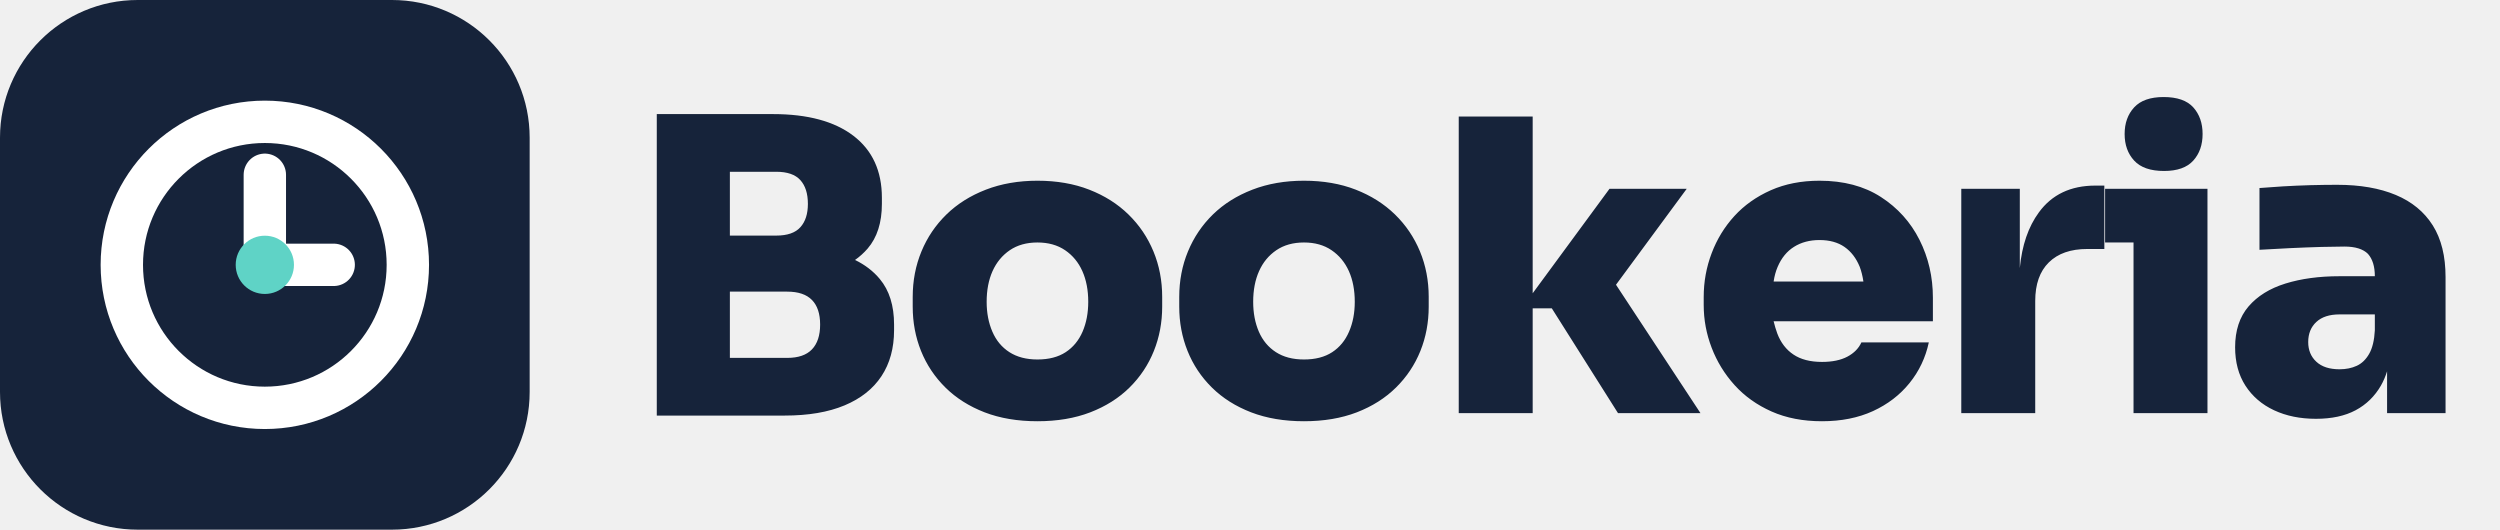
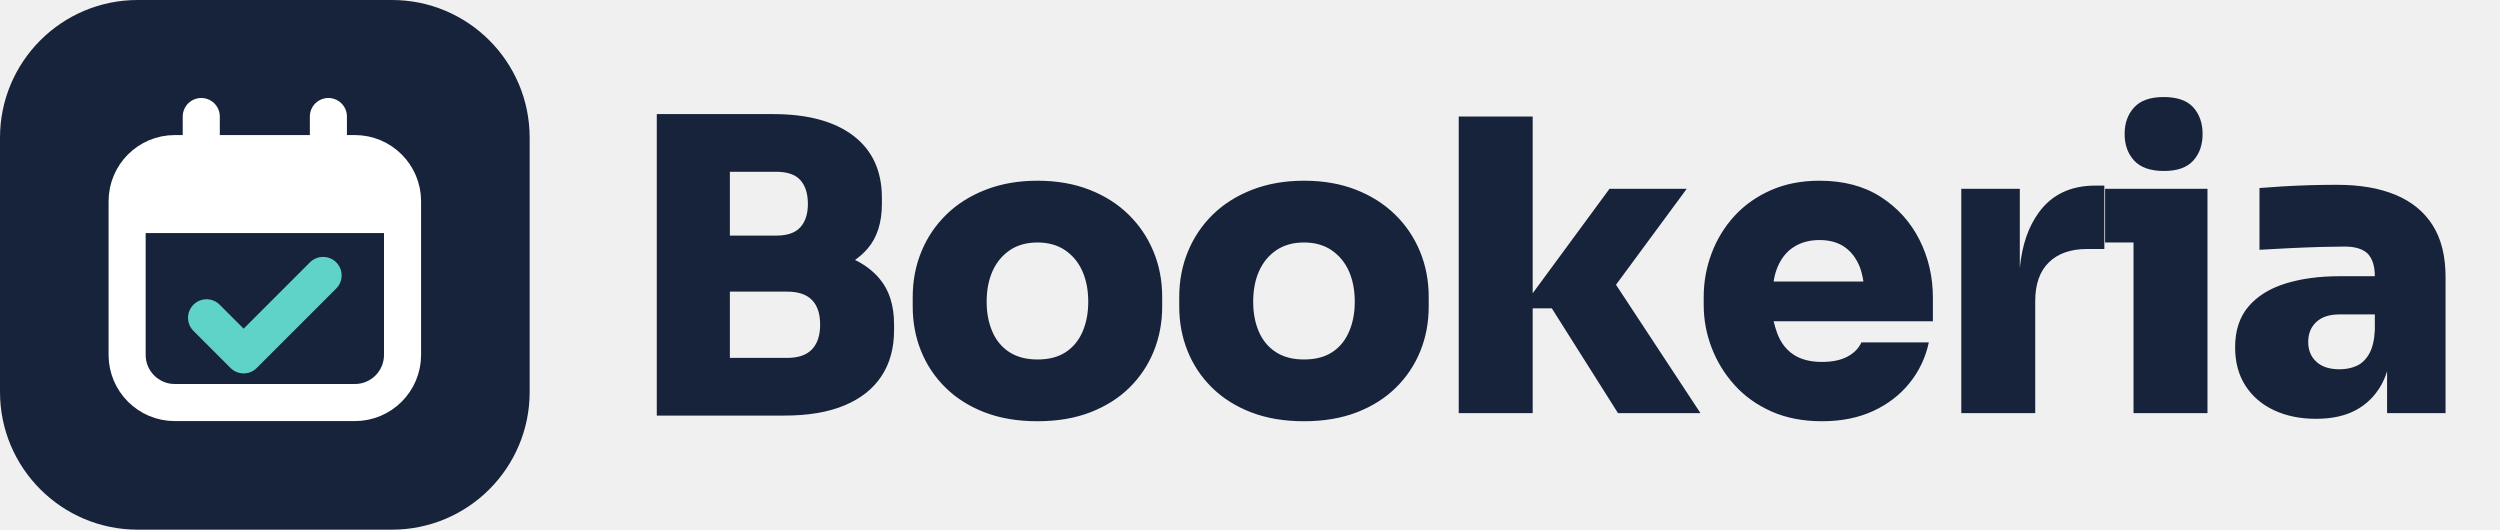
<svg xmlns="http://www.w3.org/2000/svg" viewBox="0 0 472 100" role="img" aria-label="Bookeria">
  <rect width="100" height="100" rx="26" fill="#16233A" />
-   <circle cx="50" cy="50" r="27" fill="none" stroke-width="8" stroke="#FFFFFF" />
-   <path d="M50 50V33M50 50H63" fill="none" stroke-width="8" stroke-linecap="round" stroke-linejoin="round" stroke="#FFFFFF" />
-   <circle cx="50" cy="50" r="5.5" fill="#5FD3C6" />
+   <rect x="24" y="29" width="52" height="47" rx="9" fill="none" stroke-width="7" stroke="#FFFFFF" />
+   <path d="M24 38a9 9 0 0 1 9-9h34a9 9 0 0 1 9 9v6H24z" fill="#FFFFFF" />
+   <path d="M38 22V34M62 22V34" stroke="#FFFFFF" stroke-width="7" stroke-linecap="round" />
+   <path d="M39 60l7 7 15-15" fill="none" stroke="#5FD3C6" stroke-width="7" stroke-linecap="round" stroke-linejoin="round" />
  <path transform="translate(118.32 0)" fill="#16233A" d="M29.84 78.46L5.68 78.46L5.68 21.54L27.62 21.54Q37.44 21.54 42.81 25.64Q48.18 29.75 48.18 37.34L48.18 37.34L48.18 38.49Q48.18 43.79 45.49 46.93L45.49 46.93Q44.42 48.16 43.11 49.08L43.11 49.08Q45.95 50.46 47.79 52.68L47.79 52.68Q50.48 55.91 50.48 61.28L50.48 61.28L50.48 62.35Q50.48 67.41 48.10 71.02Q45.72 74.62 41.12 76.54Q36.52 78.46 29.84 78.46L29.84 78.46ZM30.30 55.06L19.48 55.06L19.48 67.57L30.30 67.57Q33.45 67.57 34.98 65.96Q36.52 64.35 36.52 61.28Q36.52 58.21 34.98 56.64Q33.45 55.06 30.30 55.06L30.30 55.06ZM28.23 32.43L19.48 32.43L19.48 44.48L28.23 44.48Q31.38 44.48 32.79 42.90Q34.21 41.33 34.21 38.49L34.21 38.49Q34.21 35.58 32.79 34.01Q31.38 32.43 28.23 32.43L28.23 32.43ZM77.55 79.53L77.55 79.53Q71.95 79.53 67.58 77.85Q63.21 76.16 60.18 73.17Q57.15 70.18 55.57 66.26Q54.00 62.35 54.00 57.90L54.00 57.90L54.00 56.06Q54.00 51.46 55.65 47.47Q57.30 43.48 60.37 40.49Q63.44 37.50 67.81 35.81Q72.18 34.12 77.55 34.12L77.55 34.12Q83.00 34.12 87.33 35.81Q91.67 37.50 94.73 40.49Q97.80 43.48 99.45 47.47Q101.10 51.46 101.10 56.06L101.10 56.06L101.10 57.90Q101.10 62.35 99.53 66.26Q97.96 70.18 94.93 73.17Q91.90 76.16 87.52 77.85Q83.15 79.53 77.55 79.53ZM77.55 67.87L77.55 67.87Q80.77 67.87 82.88 66.49Q84.99 65.11 86.07 62.62Q87.14 60.13 87.14 56.98L87.14 56.98Q87.14 53.68 86.03 51.19Q84.92 48.70 82.77 47.24Q80.62 45.78 77.55 45.78L77.55 45.78Q74.48 45.78 72.33 47.24Q70.19 48.70 69.07 51.19Q67.96 53.68 67.96 56.98L67.96 56.98Q67.96 60.13 69.04 62.62Q70.11 65.11 72.26 66.49Q74.41 67.87 77.55 67.87ZM127.87 79.53L127.87 79.53Q122.27 79.53 117.90 77.85Q113.52 76.16 110.49 73.17Q107.46 70.18 105.89 66.26Q104.32 62.35 104.32 57.90L104.32 57.90L104.32 56.06Q104.32 51.46 105.97 47.47Q107.62 43.48 110.68 40.49Q113.75 37.50 118.13 35.81Q122.50 34.12 127.87 34.12L127.87 34.12Q133.32 34.12 137.65 35.81Q141.98 37.50 145.05 40.49Q148.12 43.48 149.77 47.47Q151.42 51.46 151.42 56.06L151.42 56.06L151.42 57.90Q151.42 62.35 149.85 66.26Q148.27 70.18 145.24 73.17Q142.21 76.16 137.84 77.85Q133.47 79.53 127.87 79.53ZM127.87 67.87L127.87 67.87Q131.09 67.87 133.20 66.49Q135.31 65.11 136.38 62.62Q137.46 60.13 137.46 56.98L137.46 56.98Q137.46 53.68 136.35 51.19Q135.23 48.70 133.08 47.24Q130.94 45.78 127.87 45.78L127.87 45.78Q124.80 45.78 122.65 47.24Q120.50 48.70 119.39 51.19Q118.28 53.68 118.28 56.98L118.28 56.98Q118.28 60.13 119.35 62.62Q120.43 65.11 122.58 66.49Q124.72 67.87 127.87 67.87ZM202.73 78L187.16 78L174.66 58.21L171.05 58.21L171.05 78L157.09 78L157.09 22L171.05 22L171.05 55.37L185.55 35.65L200.13 35.65L186.78 53.76L202.73 78ZM225.67 79.53L225.67 79.53Q220.30 79.53 216.15 77.69Q212.01 75.85 209.17 72.71Q206.33 69.56 204.84 65.65Q203.34 61.74 203.34 57.59L203.34 57.59L203.34 56.06Q203.34 51.76 204.84 47.81Q206.33 43.86 209.13 40.79Q211.93 37.73 216.00 35.92Q220.07 34.12 225.21 34.12L225.21 34.12Q232.03 34.12 236.79 37.19Q241.55 40.26 244.08 45.28Q246.61 50.31 246.61 56.21L246.61 56.21L246.61 60.66L216.54 60.66Q216.84 61.89 217.23 62.96L217.23 62.96Q218.22 65.57 220.30 66.95Q222.37 68.33 225.67 68.33L225.67 68.33Q228.58 68.33 230.46 67.34Q232.34 66.34 233.11 64.65L233.11 64.65L245.84 64.65Q244.92 68.95 242.20 72.32Q239.47 75.70 235.29 77.62Q231.11 79.53 225.67 79.53ZM216.54 53.15L216.54 53.15L233.49 53.15Q233.26 51.61 232.80 50.38L232.80 50.38Q231.80 47.93 229.92 46.62Q228.04 45.32 225.21 45.32L225.21 45.32Q222.44 45.32 220.41 46.59Q218.38 47.85 217.30 50.38L217.30 50.38Q216.77 51.61 216.54 53.15ZM265.93 78L251.97 78L251.97 35.65L263.02 35.65L263.02 50.61Q263.63 44.17 266.62 40.10L266.62 40.10Q270.31 35.04 277.29 35.04L277.29 35.04L278.98 35.04L278.98 47.01L275.75 47.01Q271.07 47.01 268.50 49.54Q265.93 52.07 265.93 56.83L265.93 56.83L265.93 78ZM298.45 78L284.49 78L284.49 45.78L279.12 45.78L279.12 35.65L298.45 35.65L298.45 78ZM290.25 32.28L290.25 32.28Q286.41 32.28 284.61 30.32Q282.81 28.37 282.81 25.30Q282.81 22.23 284.61 20.27Q286.41 18.32 290.17 18.32L290.17 18.32Q294.01 18.32 295.77 20.27Q297.53 22.23 297.53 25.30Q297.53 28.37 295.77 30.32Q294.01 32.28 290.25 32.28ZM343.40 78L332.36 78L332.36 70.10Q331.90 71.56 331.21 72.78L331.21 72.78Q329.44 75.85 326.41 77.46Q323.38 79.07 318.93 79.07Q314.48 79.07 311.03 77.46Q307.58 75.85 305.62 72.82Q303.67 69.79 303.67 65.57L303.67 65.57Q303.67 60.82 306.20 57.86Q308.73 54.91 313.18 53.53Q317.63 52.15 323.38 52.15L323.38 52.15L330.05 52.15Q330.05 49.39 328.75 47.93L328.75 47.93Q327.37 46.55 324.30 46.55L324.30 46.55Q322.84 46.55 320.01 46.62Q317.17 46.70 314.02 46.85Q310.88 47.01 308.27 47.16L308.27 47.16L308.27 35.50Q310.11 35.35 312.64 35.19Q315.17 35.04 317.90 34.96Q320.62 34.89 322.92 34.89L322.92 34.89Q329.44 34.89 334.01 36.81Q338.57 38.72 340.99 42.56Q343.40 46.39 343.40 52.30L343.40 52.30L343.40 78ZM330.05 62.35L330.05 59.36L323.38 59.36Q320.54 59.36 319.01 60.78Q317.47 62.20 317.47 64.58L317.47 64.58Q317.47 66.88 319.01 68.30Q320.54 69.72 323.38 69.72L323.38 69.72Q325.22 69.72 326.64 69.06Q328.06 68.41 328.98 66.80Q329.90 65.19 330.05 62.35L330.05 62.35Z" />
</svg>
